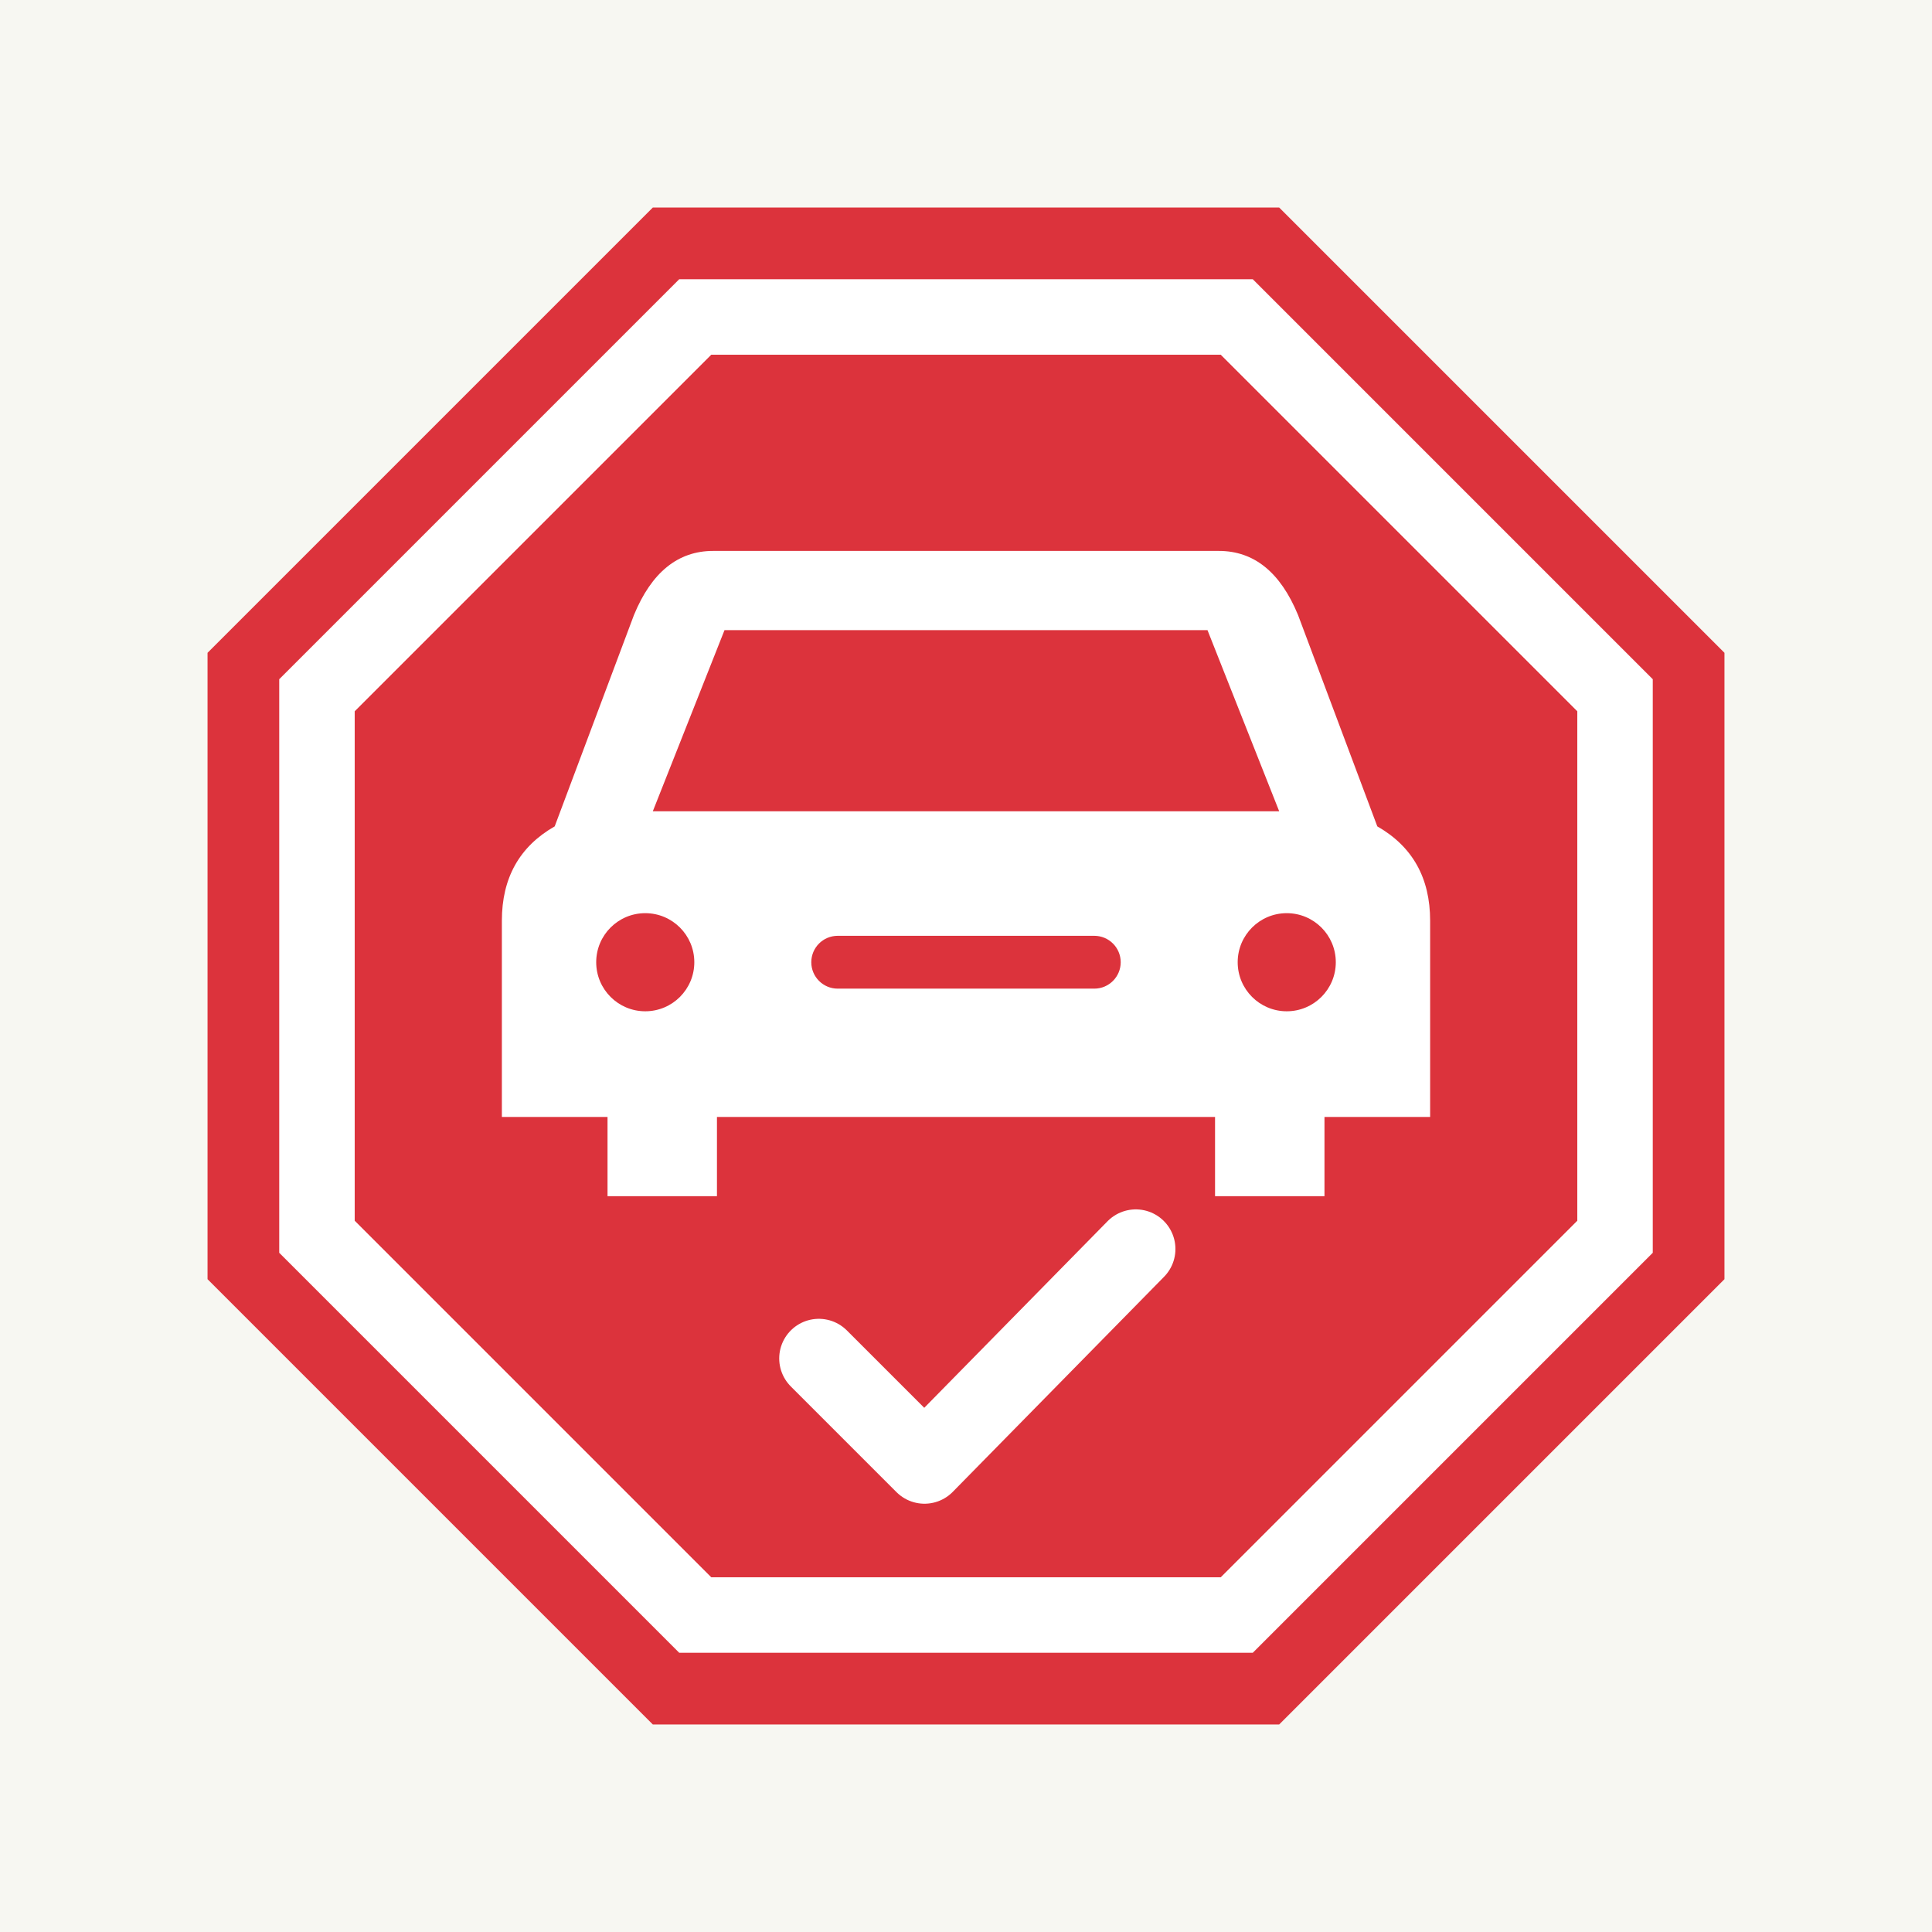
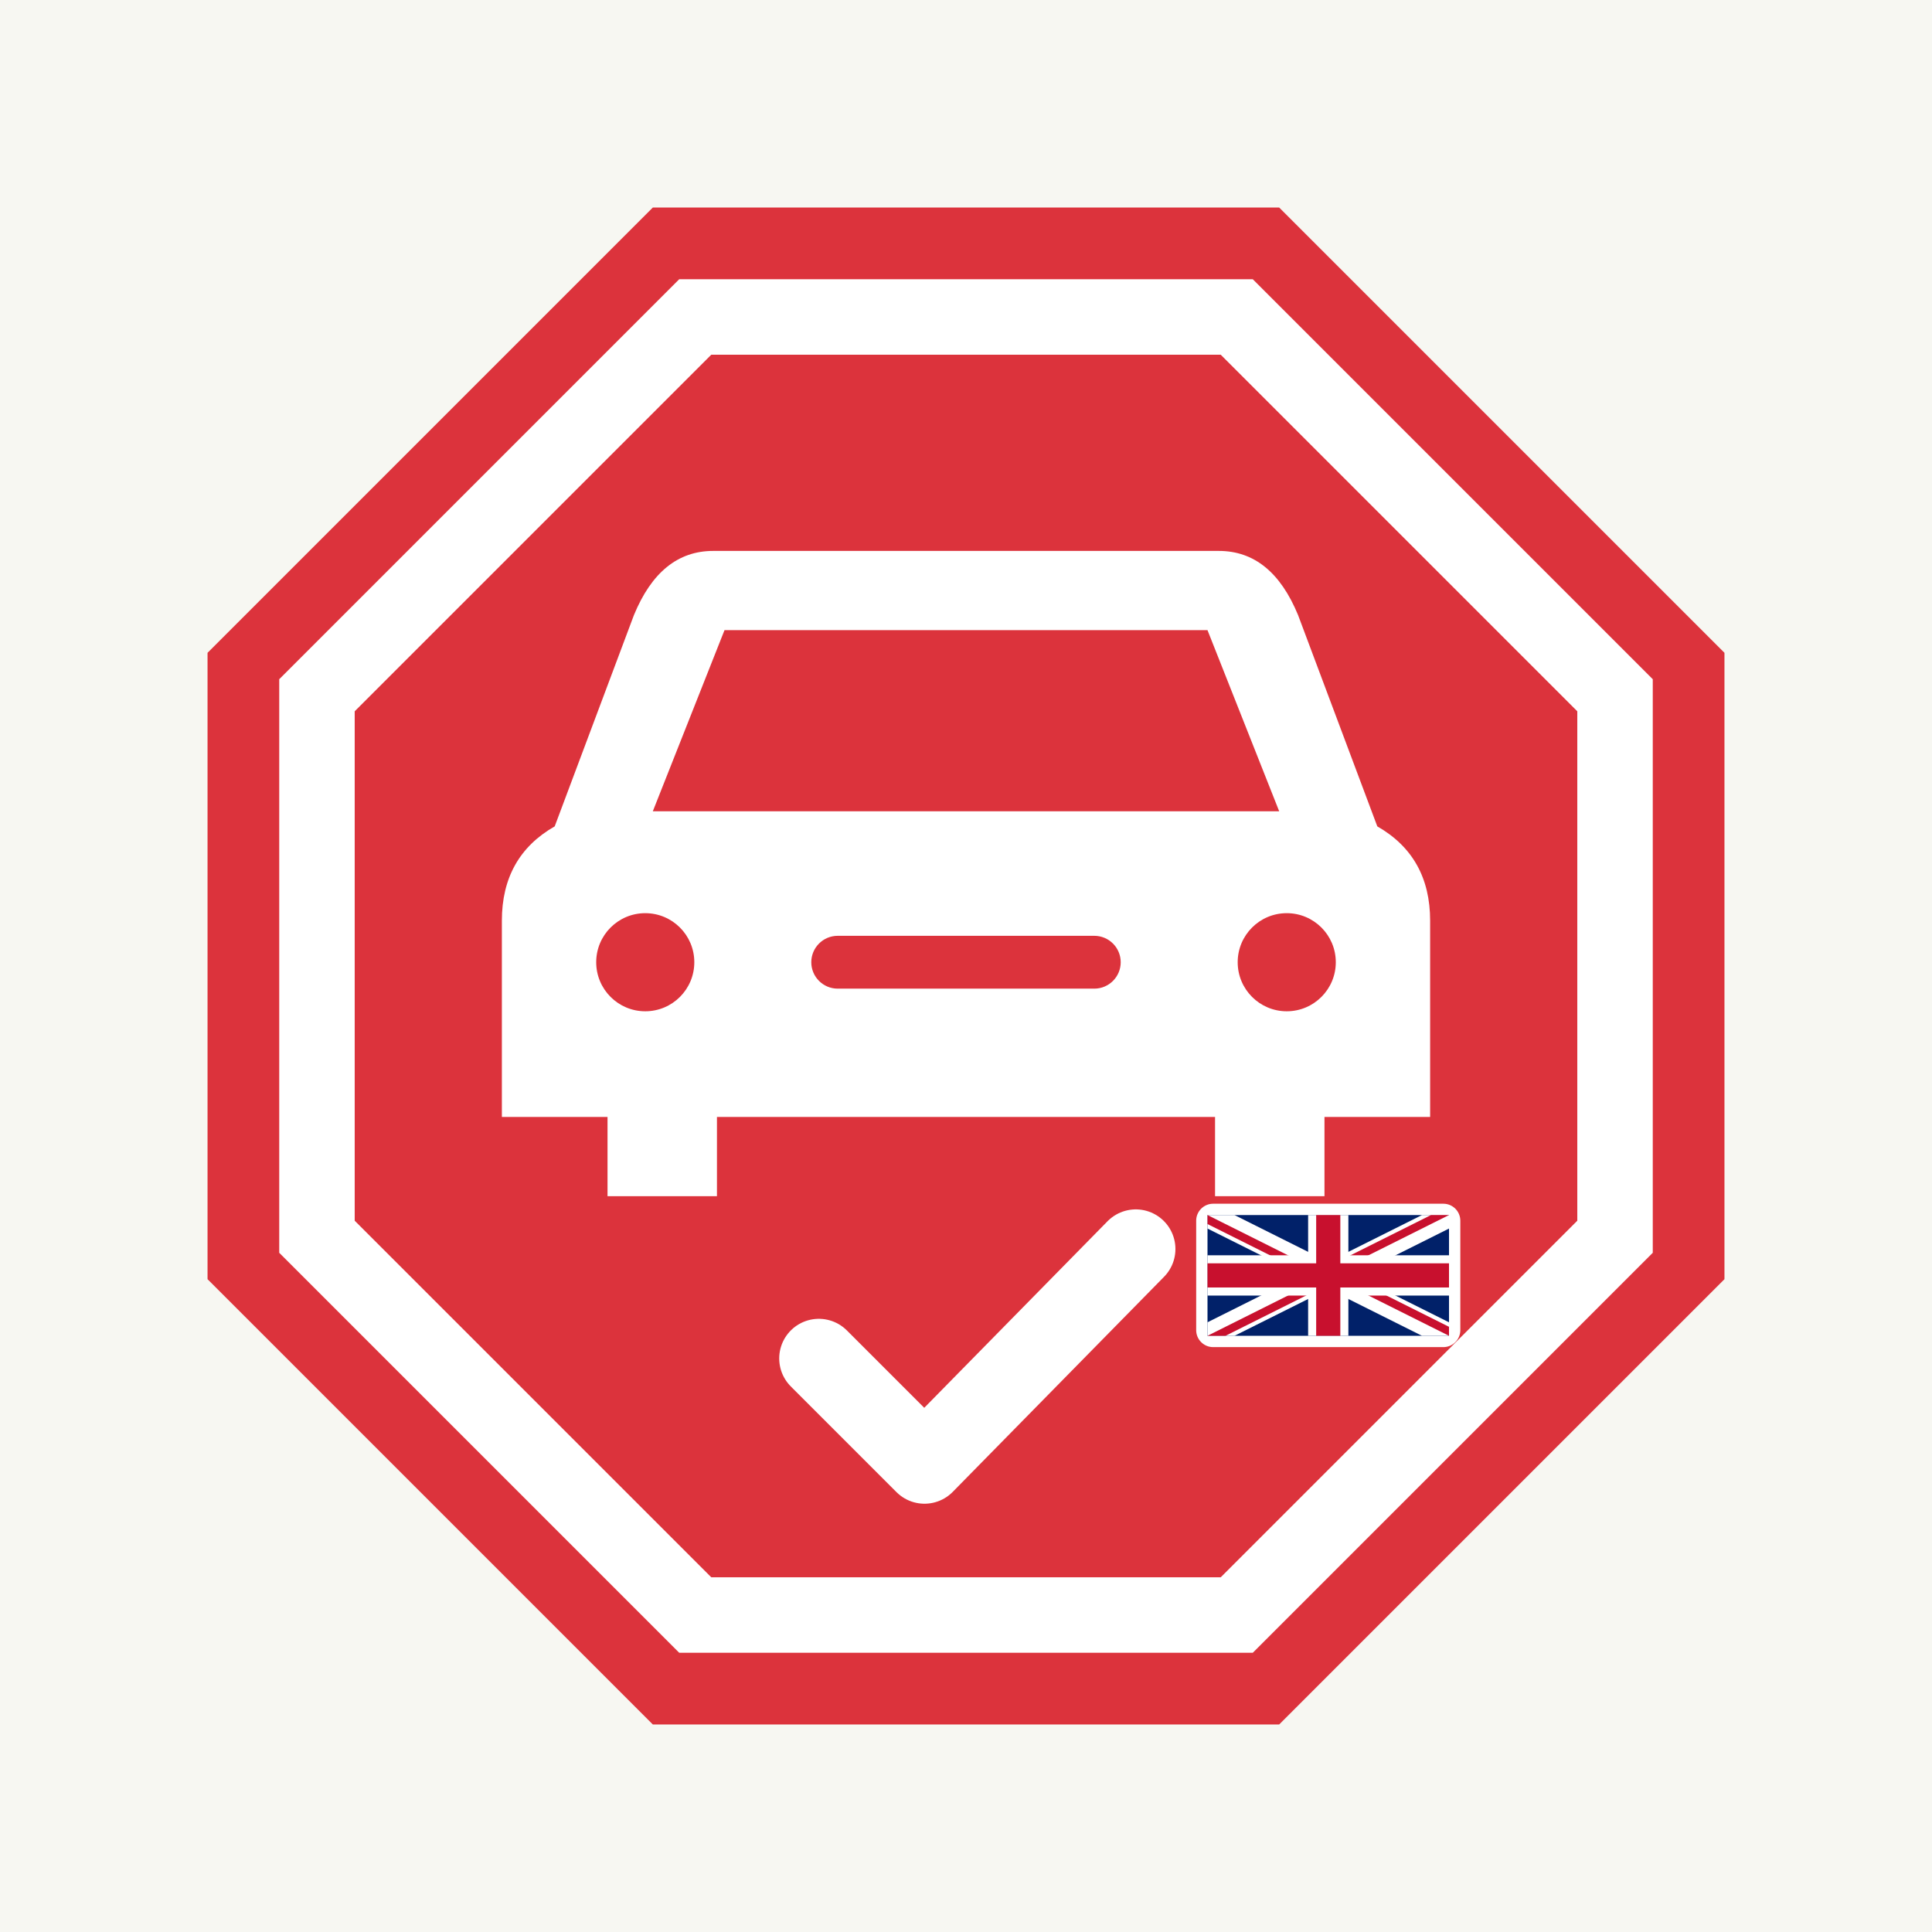
<svg xmlns="http://www.w3.org/2000/svg" width="1024" height="1024" viewBox="0 0 1024 1024">
  <rect width="1024" height="1024" fill="#F7F7F2" />
  <path d="M346 110H678L914 346V678L678 914H346L110 678V346Z" fill="#DC333C" />
  <path d="M360 148H664L876 360V664L664 876H360L148 664V360Z" fill="#FFFFFF" />
  <path d="M377 188H647L836 377V647L647 836H377L188 647V377Z" fill="#DC333C" />
  <path d="M378 292H646Q674 292 688 326L730 438Q758 454 758 488V592H702V634H644V592H380V634H322V592H266V488Q266 454 294 438L336 326Q350 292 378 292Z" fill="#FFFFFF" />
  <path d="M384 334H640L678 430H346Z" fill="#DC333C" />
  <circle cx="342" cy="510" r="26" fill="#DC333C" />
  <circle cx="682" cy="510" r="26" fill="#DC333C" />
  <rect x="430" y="496" width="164" height="28" rx="14" fill="#DC333C" />
  <path d="M434 720L490 776L602 662" fill="none" stroke="#FFFFFF" stroke-width="42" stroke-linecap="round" stroke-linejoin="round" />
+   <rect x="634" y="638" width="140" height="76" rx="9" fill="#FFFFFF" />
+   <svg x="640" y="644" width="128" height="64" viewBox="-30 -15 60 30">
+     <defs>
+       <clipPath id="f">
+         <path d="M-30-15h60v30h-60z" />
+       </clipPath>
+       <clipPath id="s">
+         <path d="M0 0h30v15zM0 0v15h-30zM0 0h-30v-15zM0 0v-15h30z" />
+       </clipPath>
+     </defs>
+     <g clip-path="url(#f)">
+       <path d="M-30-15h60v30h-60z" fill="#012169" />
+       <path d="M-30-15L30 15M30-15L-30 15" stroke="white" stroke-width="6" />
+       <path d="M-30-15L30 15M30-15L-30 15" stroke="#C8102E" stroke-width="4" clip-path="url(#s)" />
+       <path d="M0-15V15M-30 0H30" stroke="white" stroke-width="10" />
+       <path d="M0-15V15M-30 0H30" stroke="#C8102E" stroke-width="6" />
+     </g>
+   </svg>
</svg>
